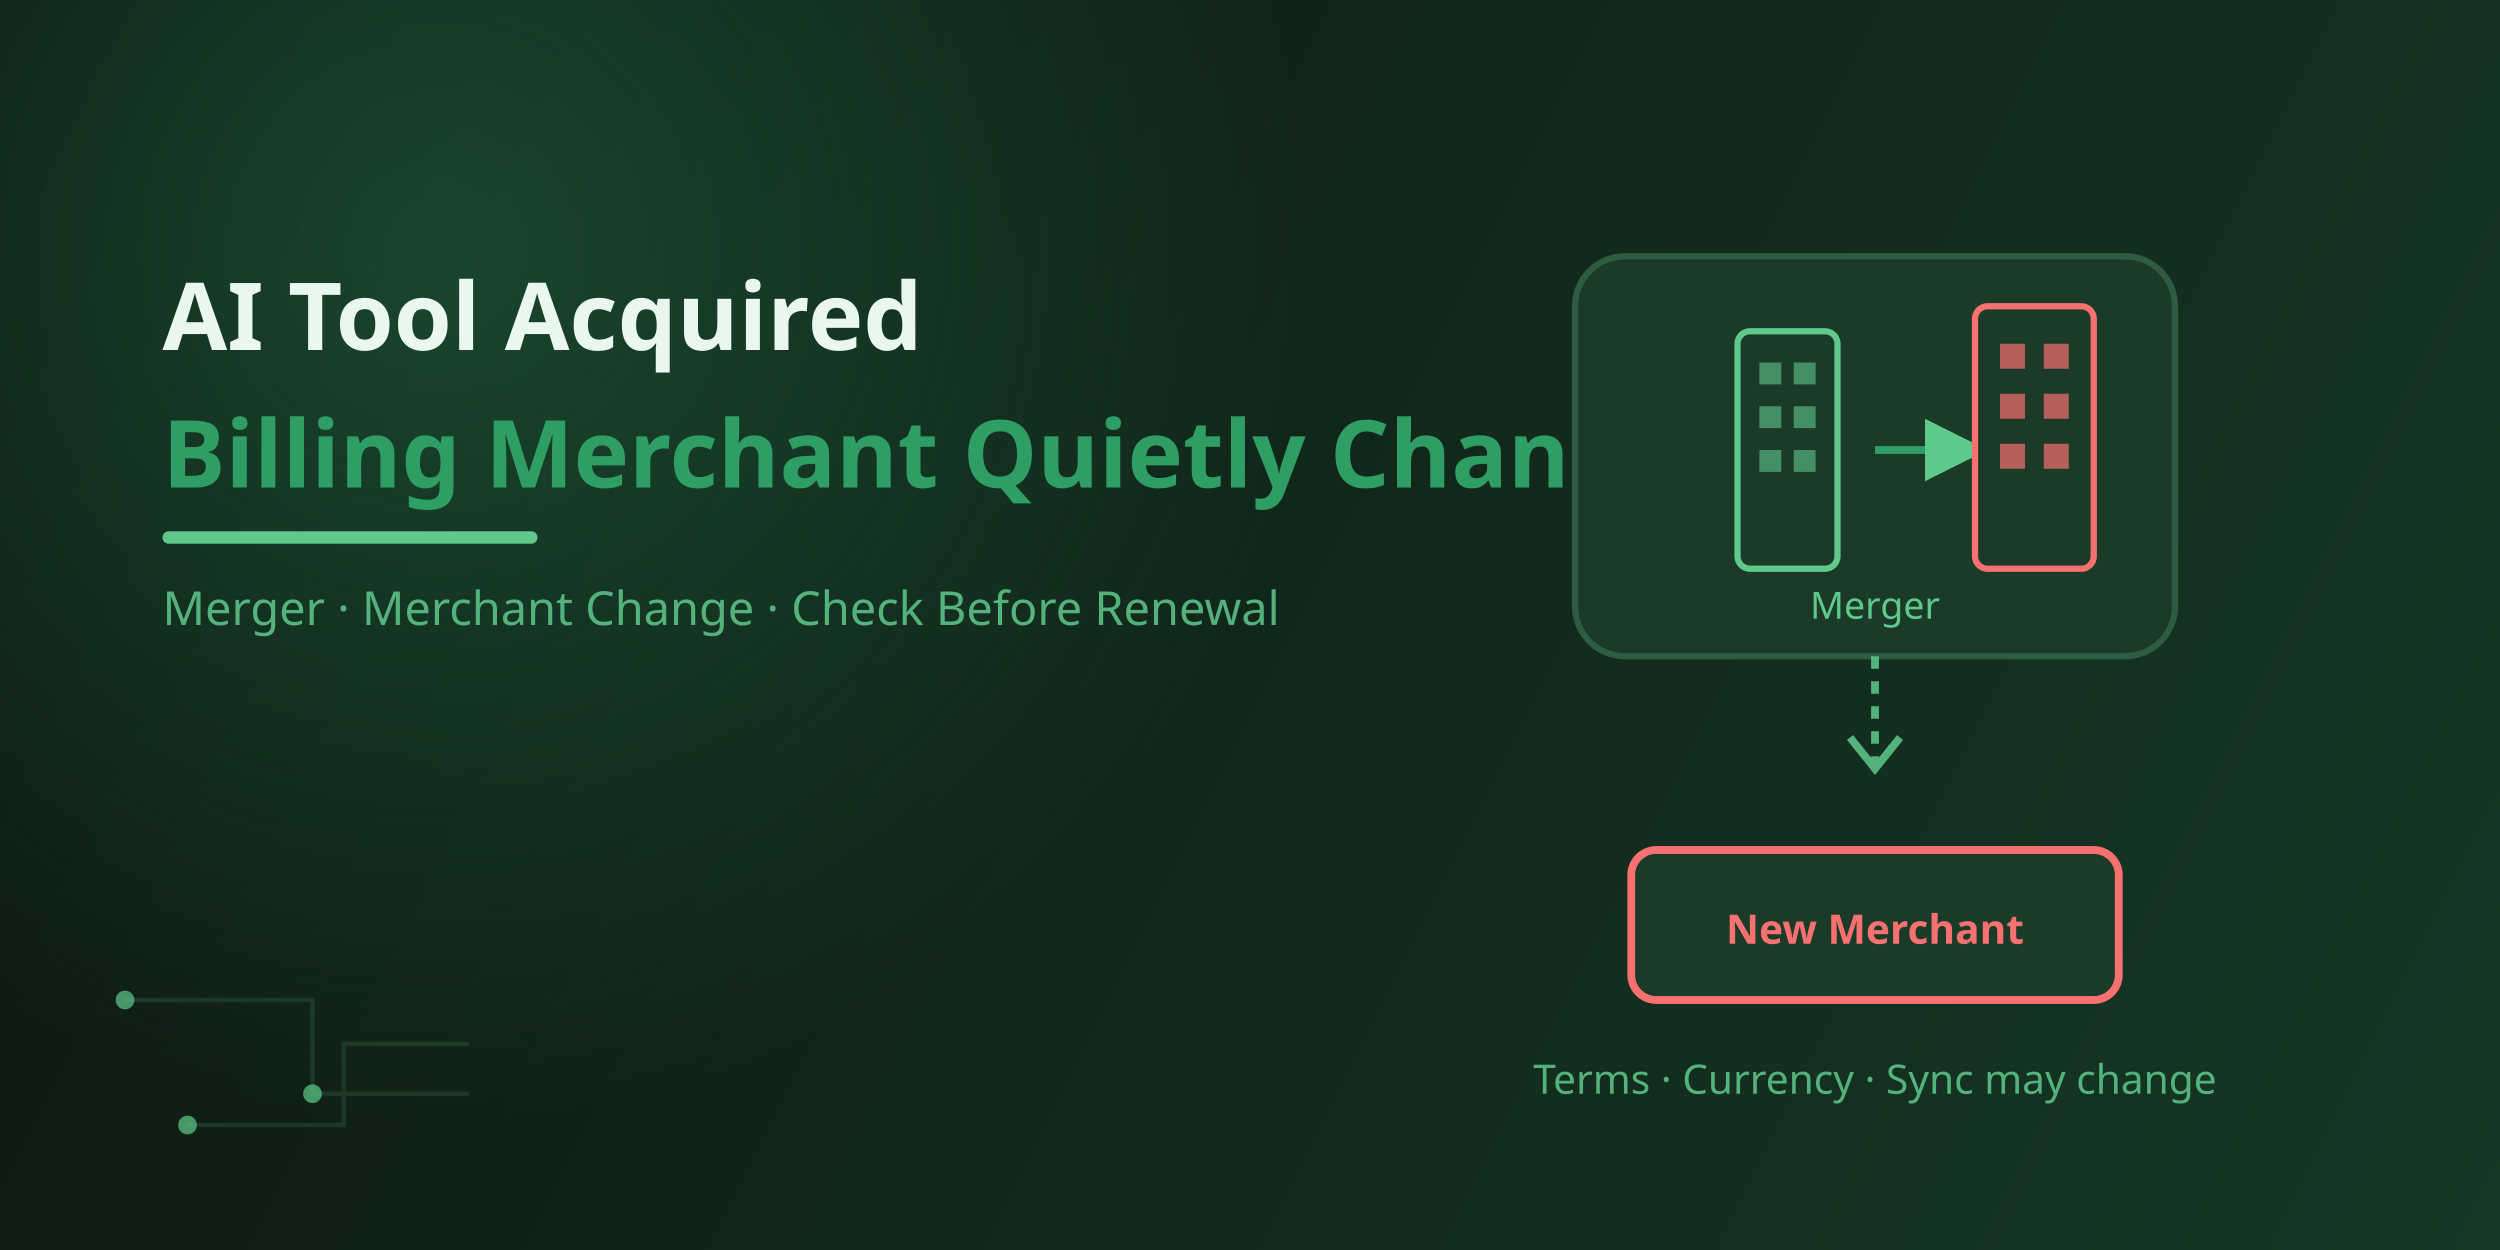
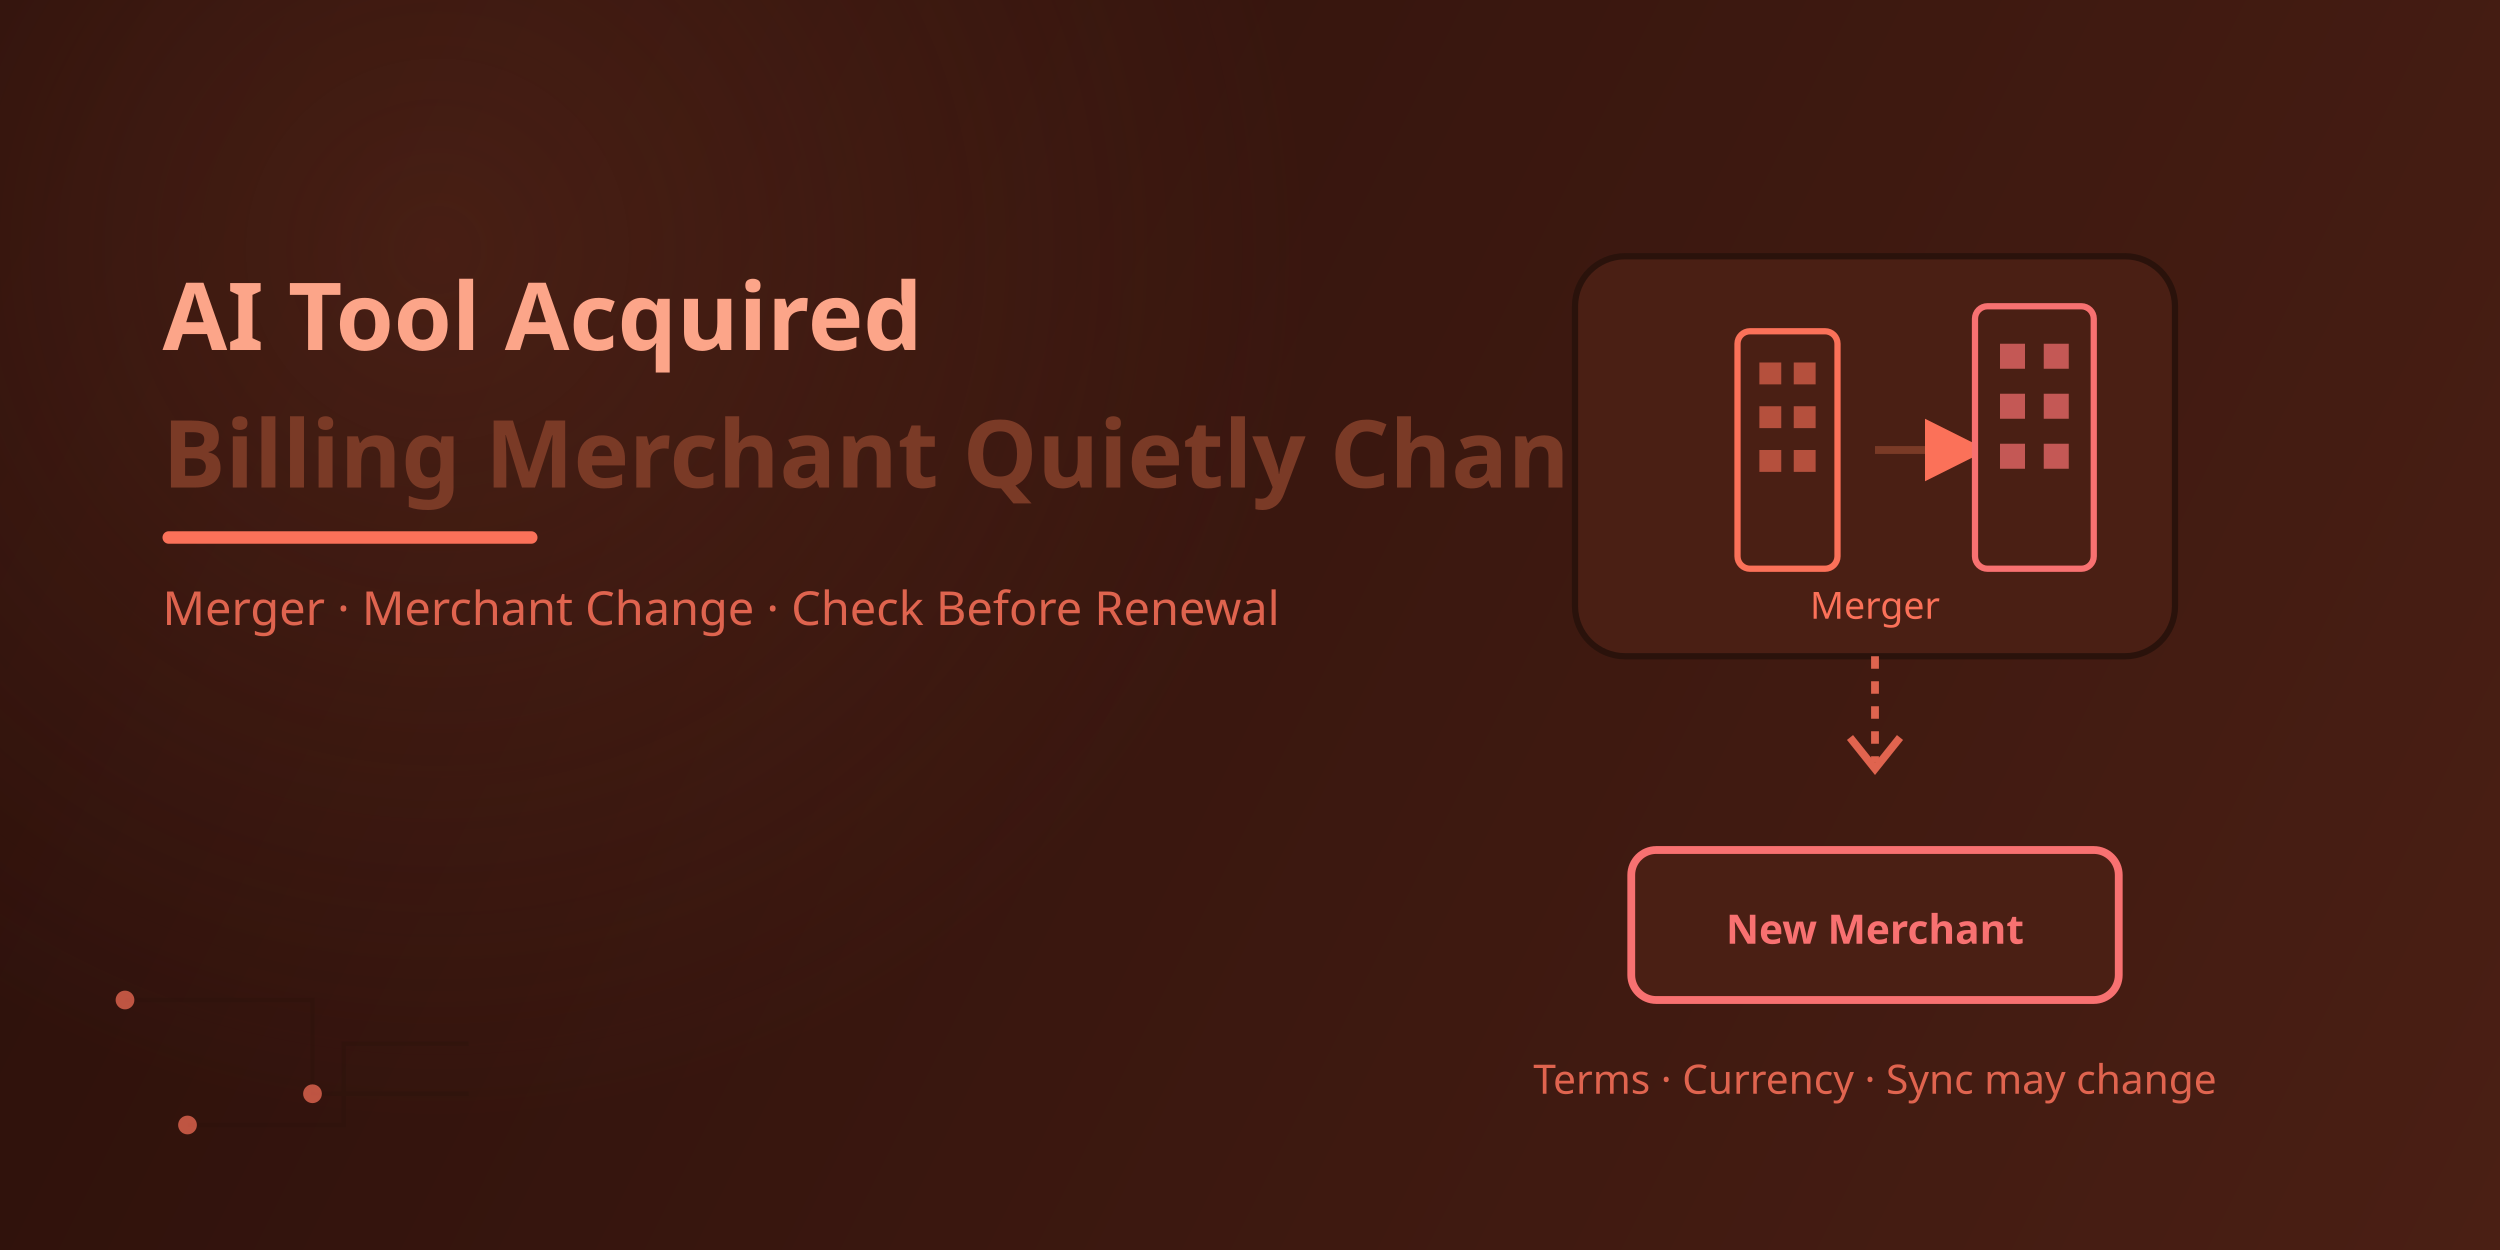
<svg xmlns="http://www.w3.org/2000/svg" viewBox="0 0 800 400" role="img" aria-label="AI subscription billing change after company acquisition cover image">
  <defs>
    <linearGradient id="bgGradAcq" x1="0" y1="0" x2="800" y2="400" gradientUnits="userSpaceOnUse">
-       <stop offset="0" stop-color="#0d1610" />
-       <stop offset="1" stop-color="#163825" />
+       <stop offset="0" stop-color="#2a0f0a" />
+       <stop offset="1" stop-color="#4a1f14" />
    </linearGradient>
    <radialGradient id="glowAcq" cx="140" cy="80" r="280" gradientUnits="userSpaceOnUse">
-       <stop offset="0" stop-color="#2f9e64" stop-opacity="0.32" />
-       <stop offset="1" stop-color="#2f9e64" stop-opacity="0" />
+       <stop offset="0" stop-color="#7a3a26" stop-opacity="0.32" />
+       <stop offset="1" stop-color="#7a3a26" stop-opacity="0" />
    </radialGradient>
    <marker id="arrowAcq" markerWidth="8" markerHeight="8" refX="4" refY="4" orient="auto">
-       <path d="M0 0 L8 4 L0 8 Z" fill="#5fc98c" />
+       <path d="M0 0 L8 4 L0 8 Z" fill="#fb7159" />
    </marker>
  </defs>
  <rect width="800" height="400" fill="url(#bgGradAcq)" />
  <rect width="800" height="400" fill="url(#glowAcq)" />
-   <g stroke="#2d5c40" stroke-width="1.4" opacity="0.4" fill="none">
+   <g stroke="#2a120b" stroke-width="1.4" opacity="0.4" fill="none">
    <path d="M40 320 h60 v30 h50" />
    <path d="M60 360 h50 v-26 h40" />
  </g>
-   <g fill="#5fc98c" opacity="0.7">
+   <g fill="#fb7159" opacity="0.7">
    <circle cx="40" cy="320" r="3" />
    <circle cx="100" cy="350" r="3" />
    <circle cx="60" cy="360" r="3" />
  </g>
-   <text x="52" y="112" font-family="'PingFang SC','Microsoft YaHei',sans-serif" font-size="30" font-weight="700" fill="#eaf7ee">AI Tool Acquired</text>
-   <text x="52" y="156" font-family="'PingFang SC','Microsoft YaHei',sans-serif" font-size="30" font-weight="700" fill="#2f9e64">Billing Merchant Quietly Changes</text>
-   <rect x="52" y="170" width="120" height="4" rx="2" fill="#5fc98c" />
-   <text x="52" y="200" font-family="'PingFang SC','Microsoft YaHei',sans-serif" font-size="15" font-weight="400" fill="#5fc98c" opacity="0.85">Merger · Merchant Change · Check Before Renewal</text>
+   <text x="52" y="112" font-family="'PingFang SC','Microsoft YaHei',sans-serif" font-size="30" font-weight="700" fill="#fca589">AI Tool Acquired</text>
+   <text x="52" y="156" font-family="'PingFang SC','Microsoft YaHei',sans-serif" font-size="30" font-weight="700" fill="#7a3a26">Billing Merchant Quietly Changes</text>
+   <rect x="52" y="170" width="120" height="4" rx="2" fill="#fb7159" />
+   <text x="52" y="200" font-family="'PingFang SC','Microsoft YaHei',sans-serif" font-size="15" font-weight="400" fill="#fb7159" opacity="0.85">Merger · Merchant Change · Check Before Renewal</text>
  <g transform="translate(600,146)">
-     <rect x="-96" y="-64" width="192" height="128" rx="16" fill="#1b3a28" stroke="#2d5c40" stroke-width="2" />
+     <rect x="-96" y="-64" width="192" height="128" rx="16" fill="#4a1f14" stroke="#2a120b" stroke-width="2" />
    <g transform="translate(-28,-2)">
-       <rect x="-16" y="-38" width="32" height="76" rx="4" fill="#1b3a28" stroke="#5fc98c" stroke-width="2" />
-       <rect x="-9" y="-28" width="7" height="7" fill="#5fc98c" opacity="0.6" />
-       <rect x="2" y="-28" width="7" height="7" fill="#5fc98c" opacity="0.6" />
-       <rect x="-9" y="-14" width="7" height="7" fill="#5fc98c" opacity="0.6" />
-       <rect x="2" y="-14" width="7" height="7" fill="#5fc98c" opacity="0.6" />
-       <rect x="-9" y="0" width="7" height="7" fill="#5fc98c" opacity="0.6" />
-       <rect x="2" y="0" width="7" height="7" fill="#5fc98c" opacity="0.6" />
+       <rect x="-16" y="-38" width="32" height="76" rx="4" fill="#4a1f14" stroke="#fb7159" stroke-width="2" />
+       <rect x="-9" y="-28" width="7" height="7" fill="#fb7159" opacity="0.6" />
+       <rect x="2" y="-28" width="7" height="7" fill="#fb7159" opacity="0.6" />
+       <rect x="-9" y="-14" width="7" height="7" fill="#fb7159" opacity="0.6" />
+       <rect x="2" y="-14" width="7" height="7" fill="#fb7159" opacity="0.6" />
+       <rect x="-9" y="0" width="7" height="7" fill="#fb7159" opacity="0.6" />
+       <rect x="2" y="0" width="7" height="7" fill="#fb7159" opacity="0.6" />
    </g>
-     <path d="M0 -2 h26" stroke="#2f9e64" stroke-width="2.5" marker-end="url(#arrowAcq)" />
+     <path d="M0 -2 h26" stroke="#7a3a26" stroke-width="2.5" marker-end="url(#arrowAcq)" />
    <g transform="translate(50,-2)">
-       <rect x="-18" y="-46" width="38" height="84" rx="4" fill="#1b3a28" stroke="#f87171" stroke-width="2" />
+       <rect x="-18" y="-46" width="38" height="84" rx="4" fill="#4a1f14" stroke="#f87171" stroke-width="2" />
      <rect x="-10" y="-34" width="8" height="8" fill="#f87171" opacity="0.7" />
      <rect x="4" y="-34" width="8" height="8" fill="#f87171" opacity="0.7" />
      <rect x="-10" y="-18" width="8" height="8" fill="#f87171" opacity="0.7" />
      <rect x="4" y="-18" width="8" height="8" fill="#f87171" opacity="0.7" />
      <rect x="-10" y="-2" width="8" height="8" fill="#f87171" opacity="0.7" />
      <rect x="4" y="-2" width="8" height="8" fill="#f87171" opacity="0.7" />
    </g>
-     <text x="0" y="52" text-anchor="middle" font-family="'PingFang SC','Microsoft YaHei',sans-serif" font-size="12" fill="#5fc98c">Merger</text>
+     <text x="0" y="52" text-anchor="middle" font-family="'PingFang SC','Microsoft YaHei',sans-serif" font-size="12" fill="#fb7159">Merger</text>
  </g>
-   <g stroke="#5fc98c" stroke-width="2.5" fill="none" opacity="0.85">
+   <g stroke="#fb7159" stroke-width="2.5" fill="none" opacity="0.85">
    <path d="M600 210 v34" stroke-dasharray="4 4" />
    <path d="M592 236 l8 10 l8 -10" fill="none" />
  </g>
  <g transform="translate(600,296)">
-     <rect x="-78" y="-24" width="156" height="48" rx="8" fill="#1b3a28" stroke="#f87171" stroke-width="2.5" />
+     <rect x="-78" y="-24" width="156" height="48" rx="8" fill="#4a1f14" stroke="#f87171" stroke-width="2.5" />
    <text x="0" y="6" text-anchor="middle" font-family="'PingFang SC','Microsoft YaHei',sans-serif" font-size="13" fill="#f87171" font-weight="700">New Merchant</text>
  </g>
-   <text x="600" y="350" text-anchor="middle" font-family="'PingFang SC','Microsoft YaHei',sans-serif" font-size="13" fill="#5fc98c" opacity="0.85">Terms · Currency · Sync may change</text>
+   <text x="600" y="350" text-anchor="middle" font-family="'PingFang SC','Microsoft YaHei',sans-serif" font-size="13" fill="#fb7159" opacity="0.85">Terms · Currency · Sync may change</text>
</svg>
